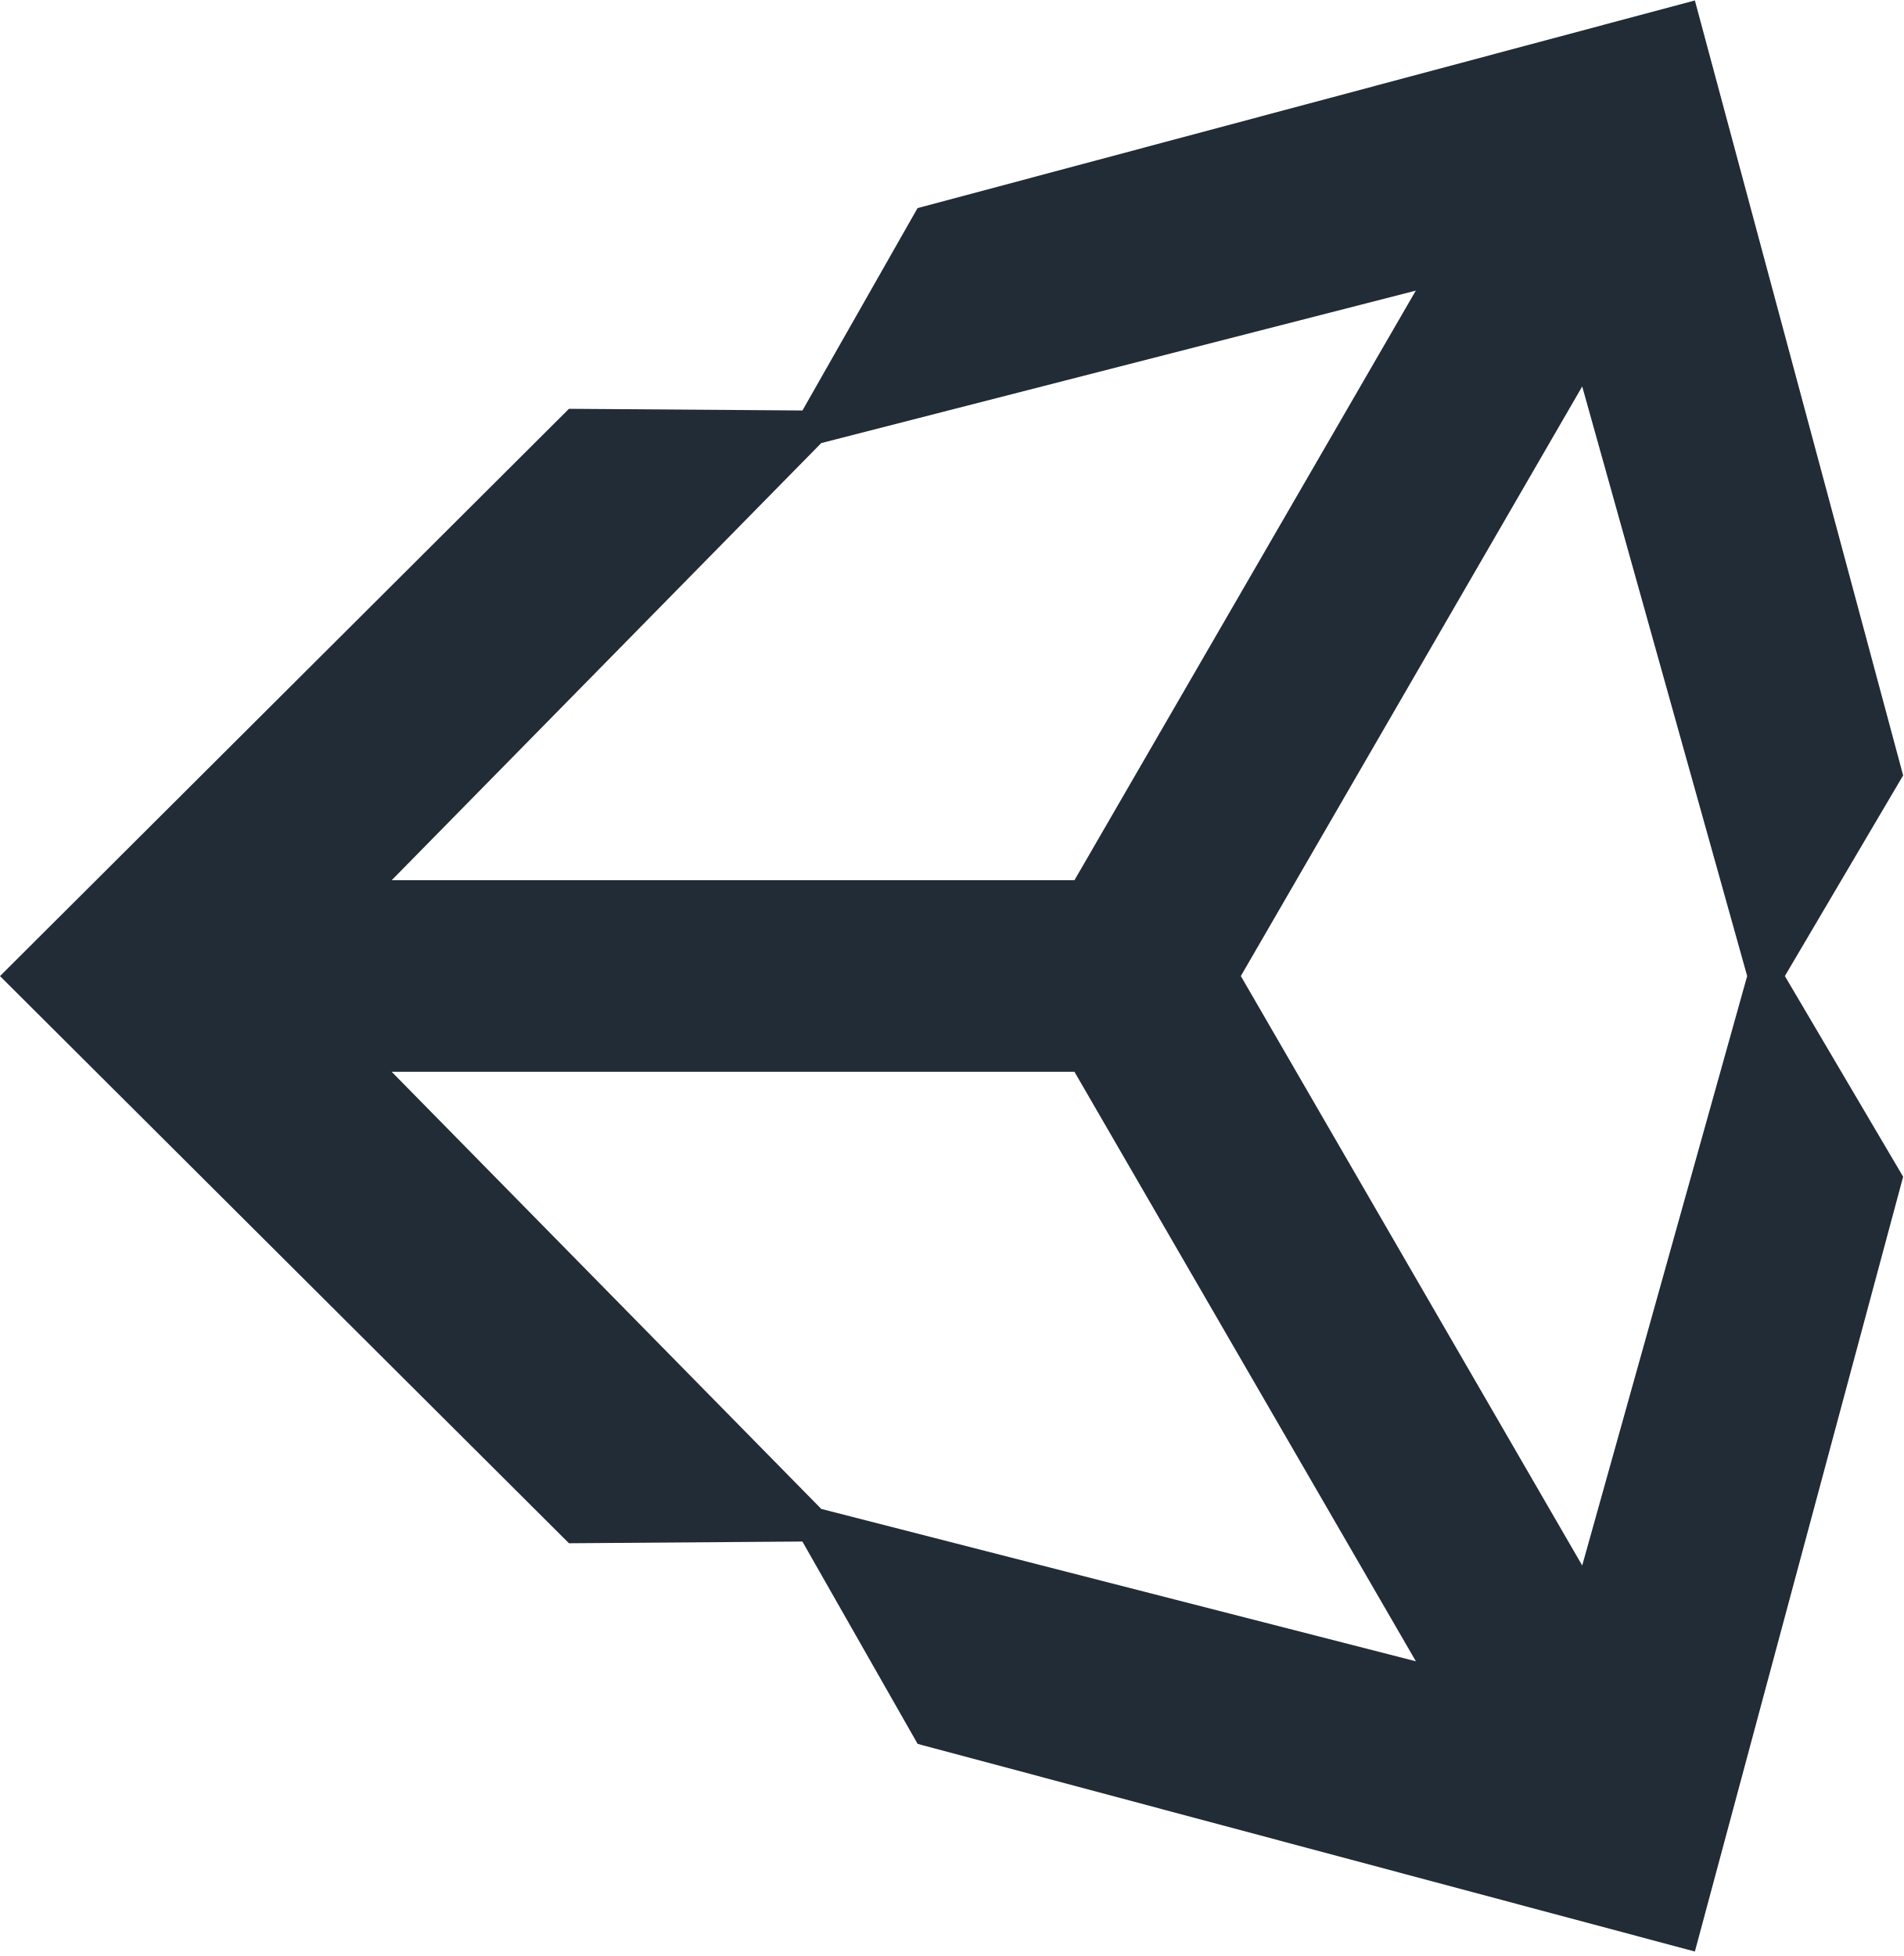
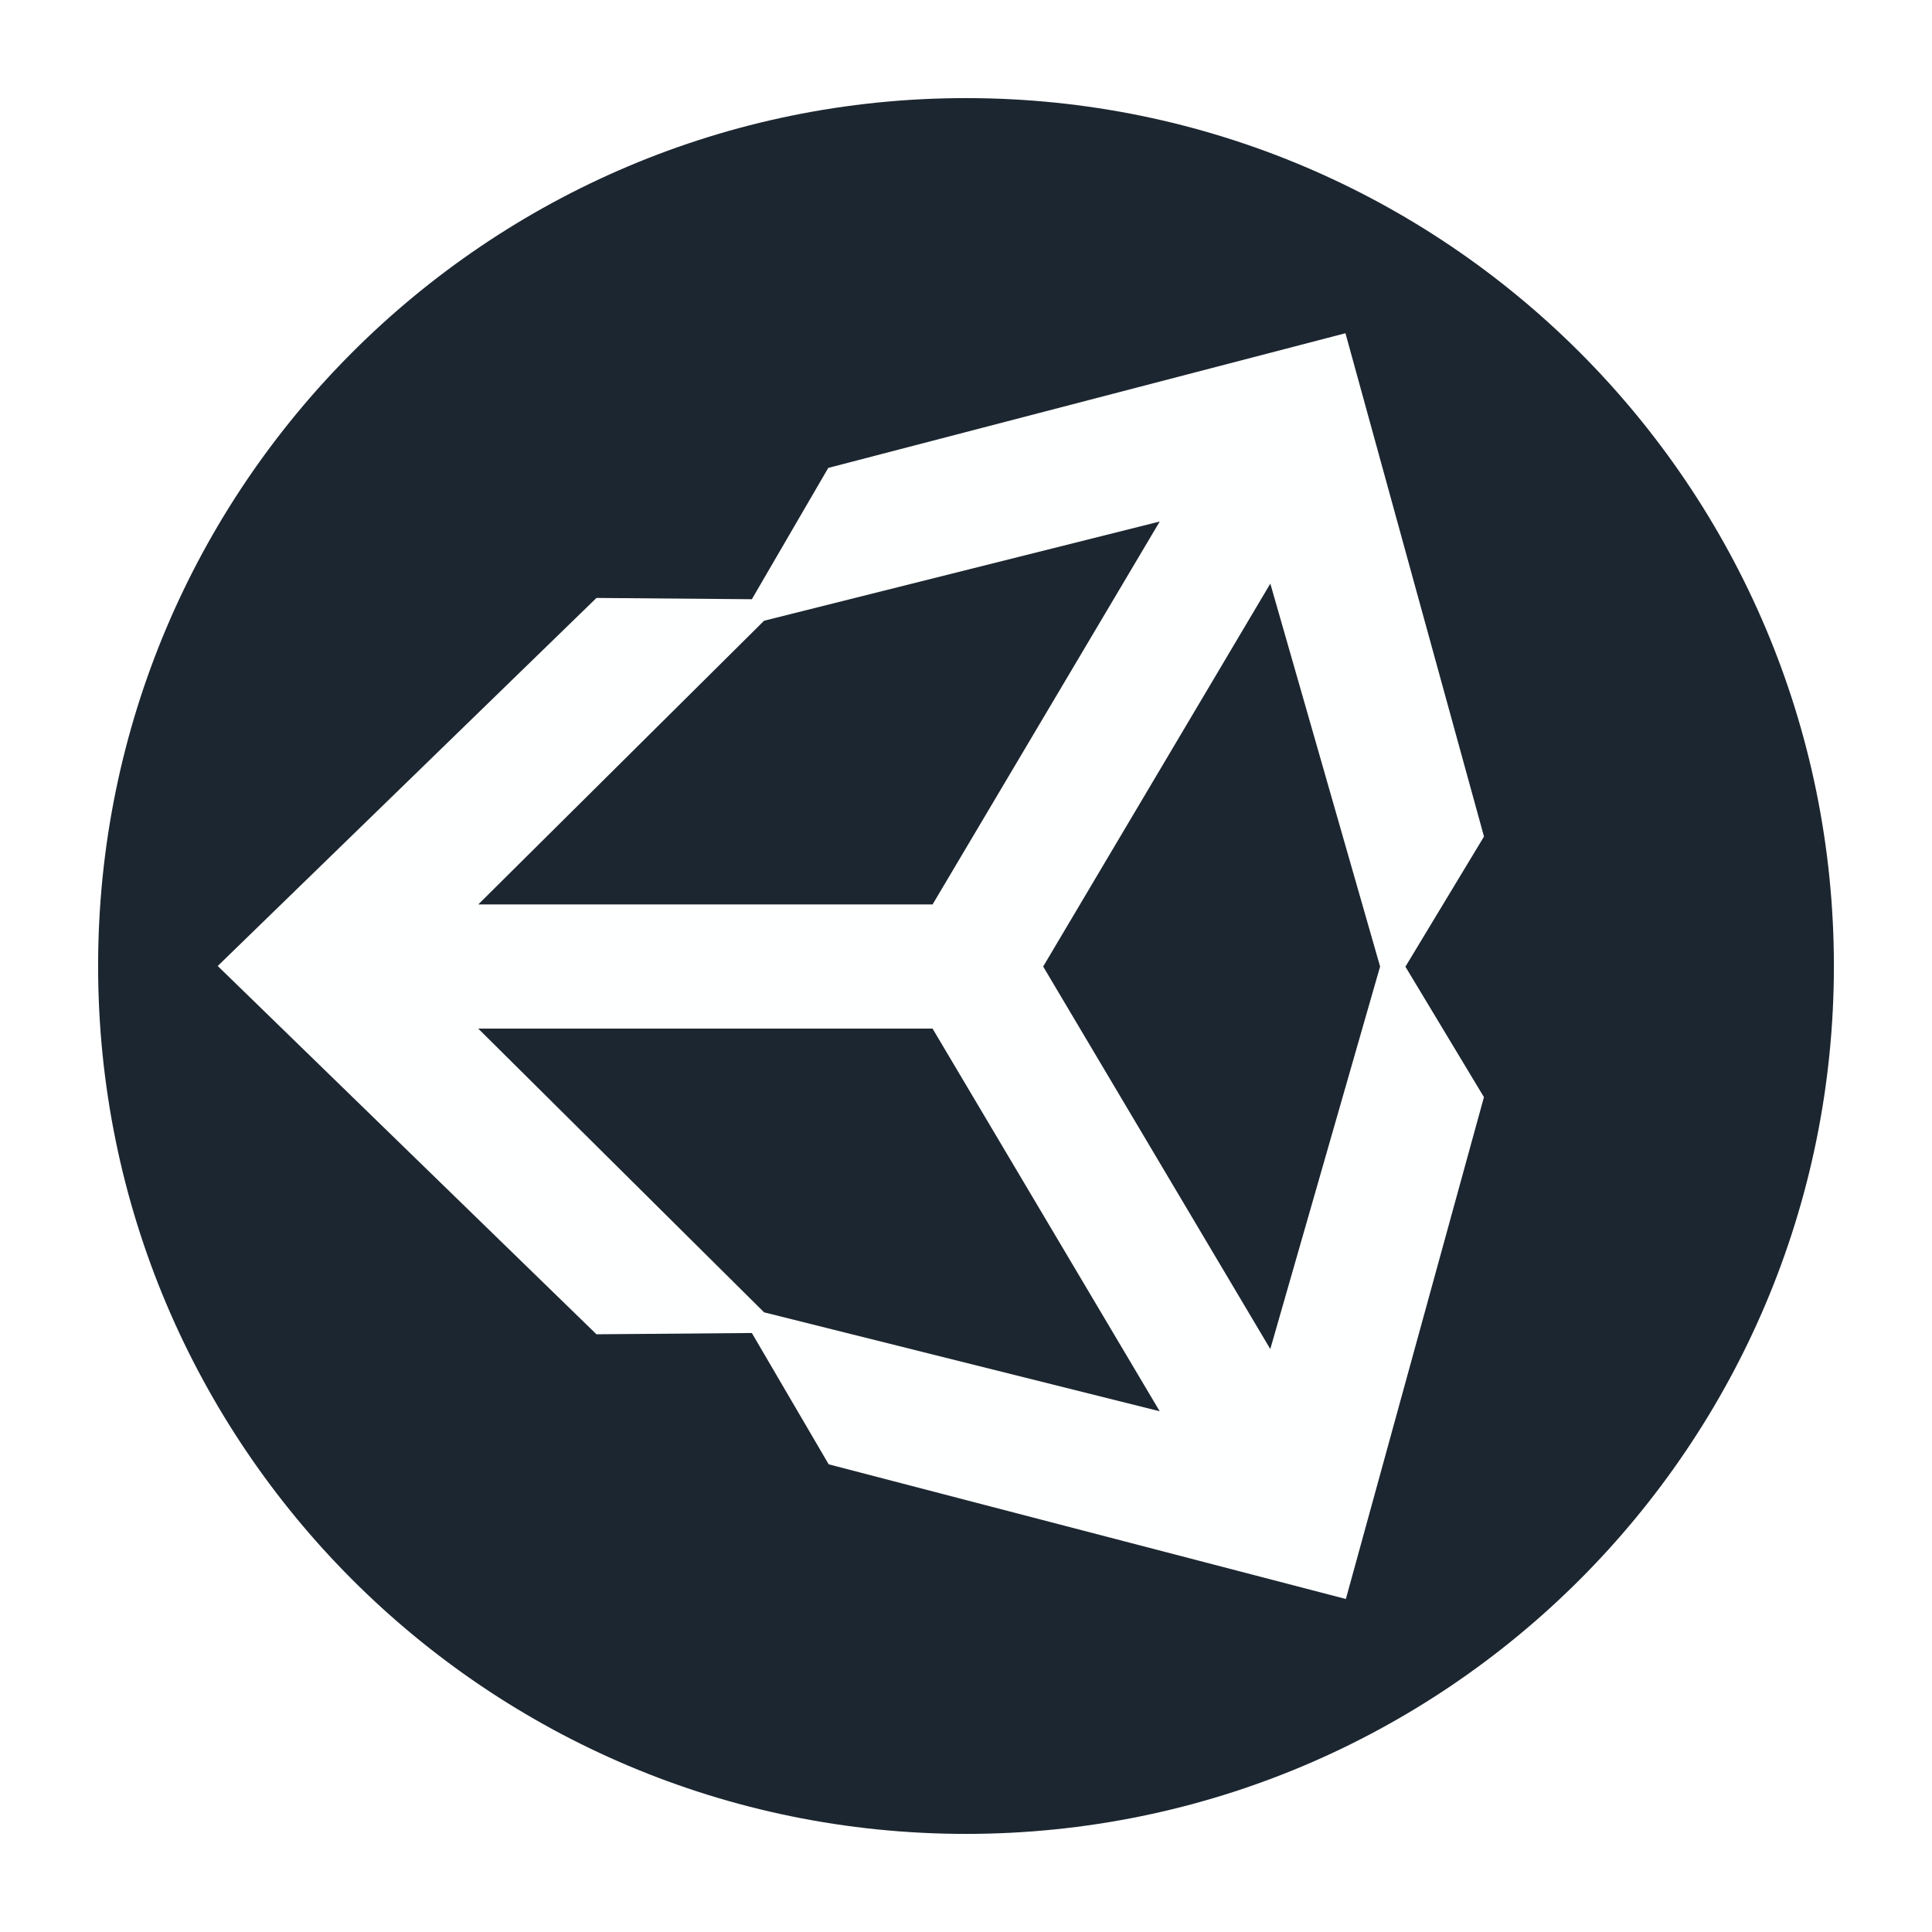
- <svg xmlns="http://www.w3.org/2000/svg" width="256px" height="263px" viewBox="0 0 256 263" version="1.1" preserveAspectRatio="xMidYMid">
-   <g fill="#222C37">
-     <path d="M166.872,131.237 L212.781,51.962 L234.966,131.237 L212.781,210.493 L166.872,131.237 L166.872,131.237 Z M144.496,144.111 L190.412,223.373 L110.446,202.887 L52.675,144.111 L144.496,144.111 L144.496,144.111 Z M190.402,39.078 L144.496,118.353 L52.675,118.353 L110.446,59.573 L190.402,39.078 L190.402,39.078 Z M255.941,104.259 L227.933,0.06 L123.393,27.985 L107.918,55.192 L76.517,54.967 L0,131.244 L76.517,207.503 L76.52,207.503 L107.908,207.271 L123.405,234.478 L227.933,262.398 L255.941,158.219 L240.035,131.237 L255.941,104.259 L255.941,104.259 Z" />
-   </g>
+ <svg xmlns="http://www.w3.org/2000/svg" id="Layer_1" data-name="Layer 1" viewBox="0 0 512 512">
+   <defs>
+     <style>.cls-1{fill:#1c2630;}.cls-2{fill:#feffff;}</style>
+   </defs>
+   <circle id="_Path_" data-name="&lt;Path&gt;" class="cls-1" cx="256" cy="256" r="230" />
+   <path id="path24" class="cls-2" d="M276.45,256.14l60.2-101.48,29.09,101.48L336.64,357.51Zm-29.31,16.45L307.33,374,202.49,347.78l-75.75-75.19H247.13Zm60.2-134.38-60.2,101.48H126.74l75.75-75.19,104.84-26.29h0Zm85.93,83.47L356.56,88.31,219.5,124l-20.25,34.8-41.18-.34L57.7,256,158.07,353.6h0l41.18-.34,20.36,34.8,137.06,35.69,36.59-133-20.81-34.57,20.81-34.46" />
</svg>
